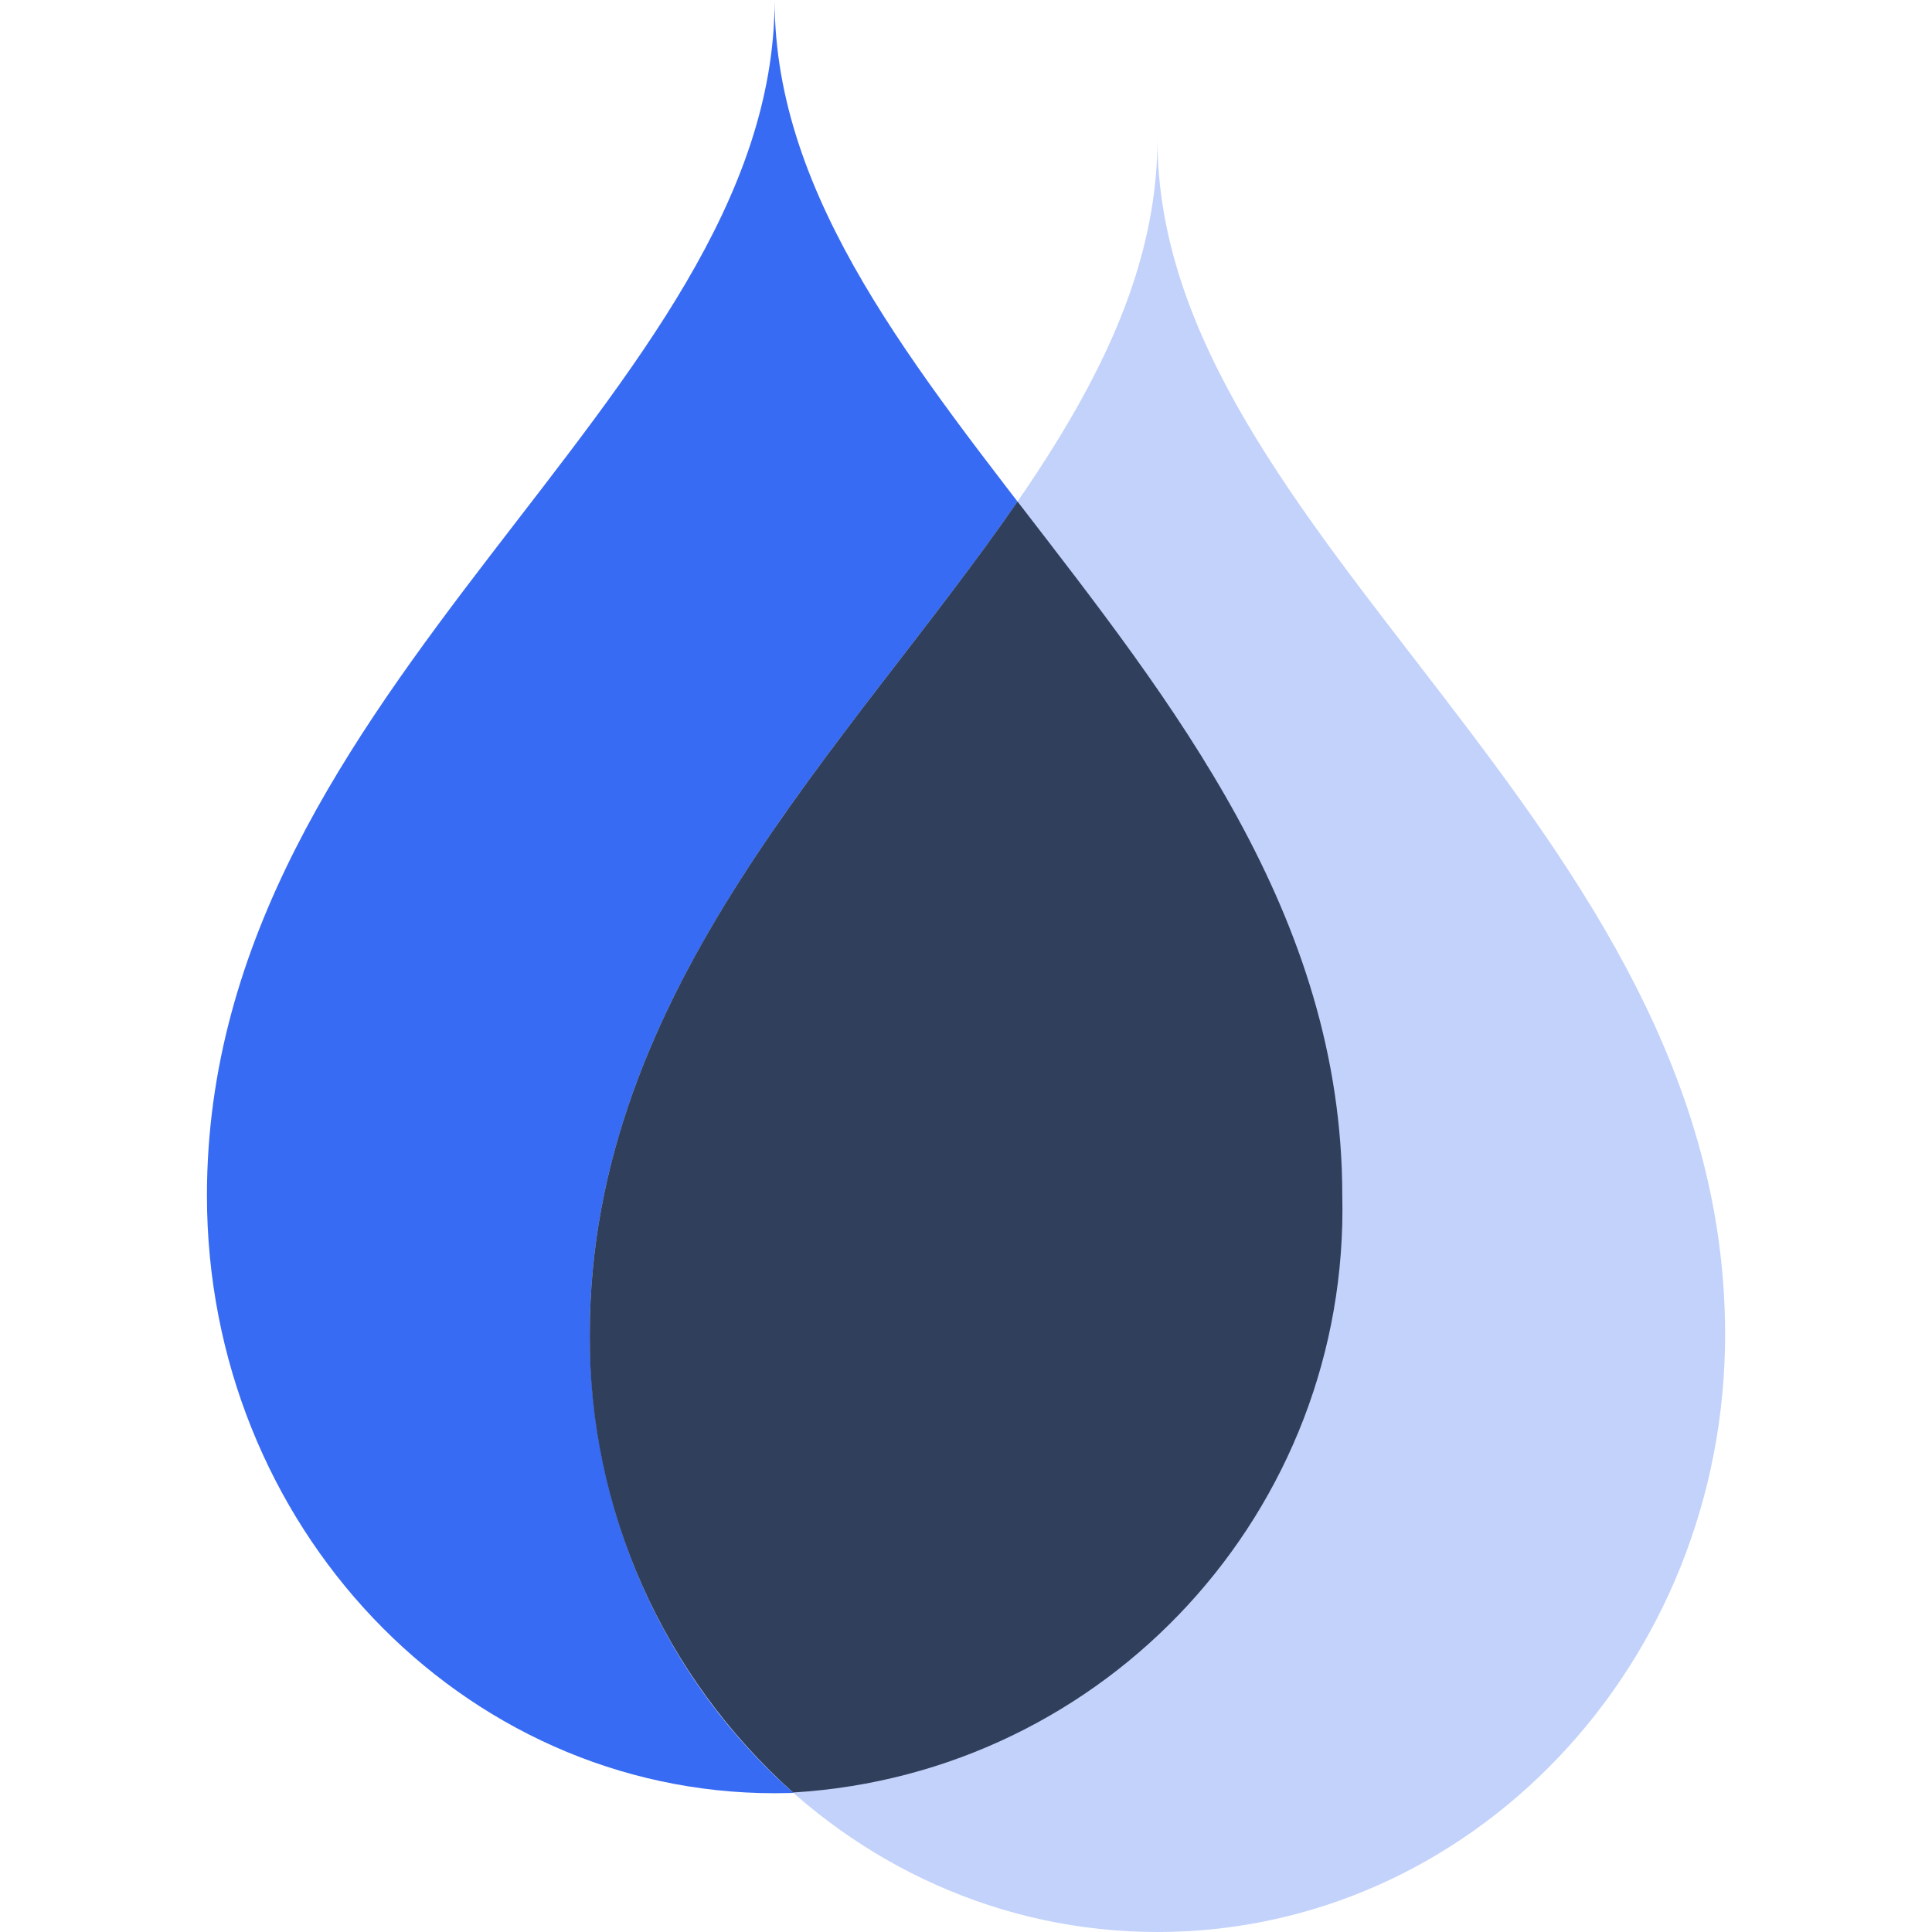
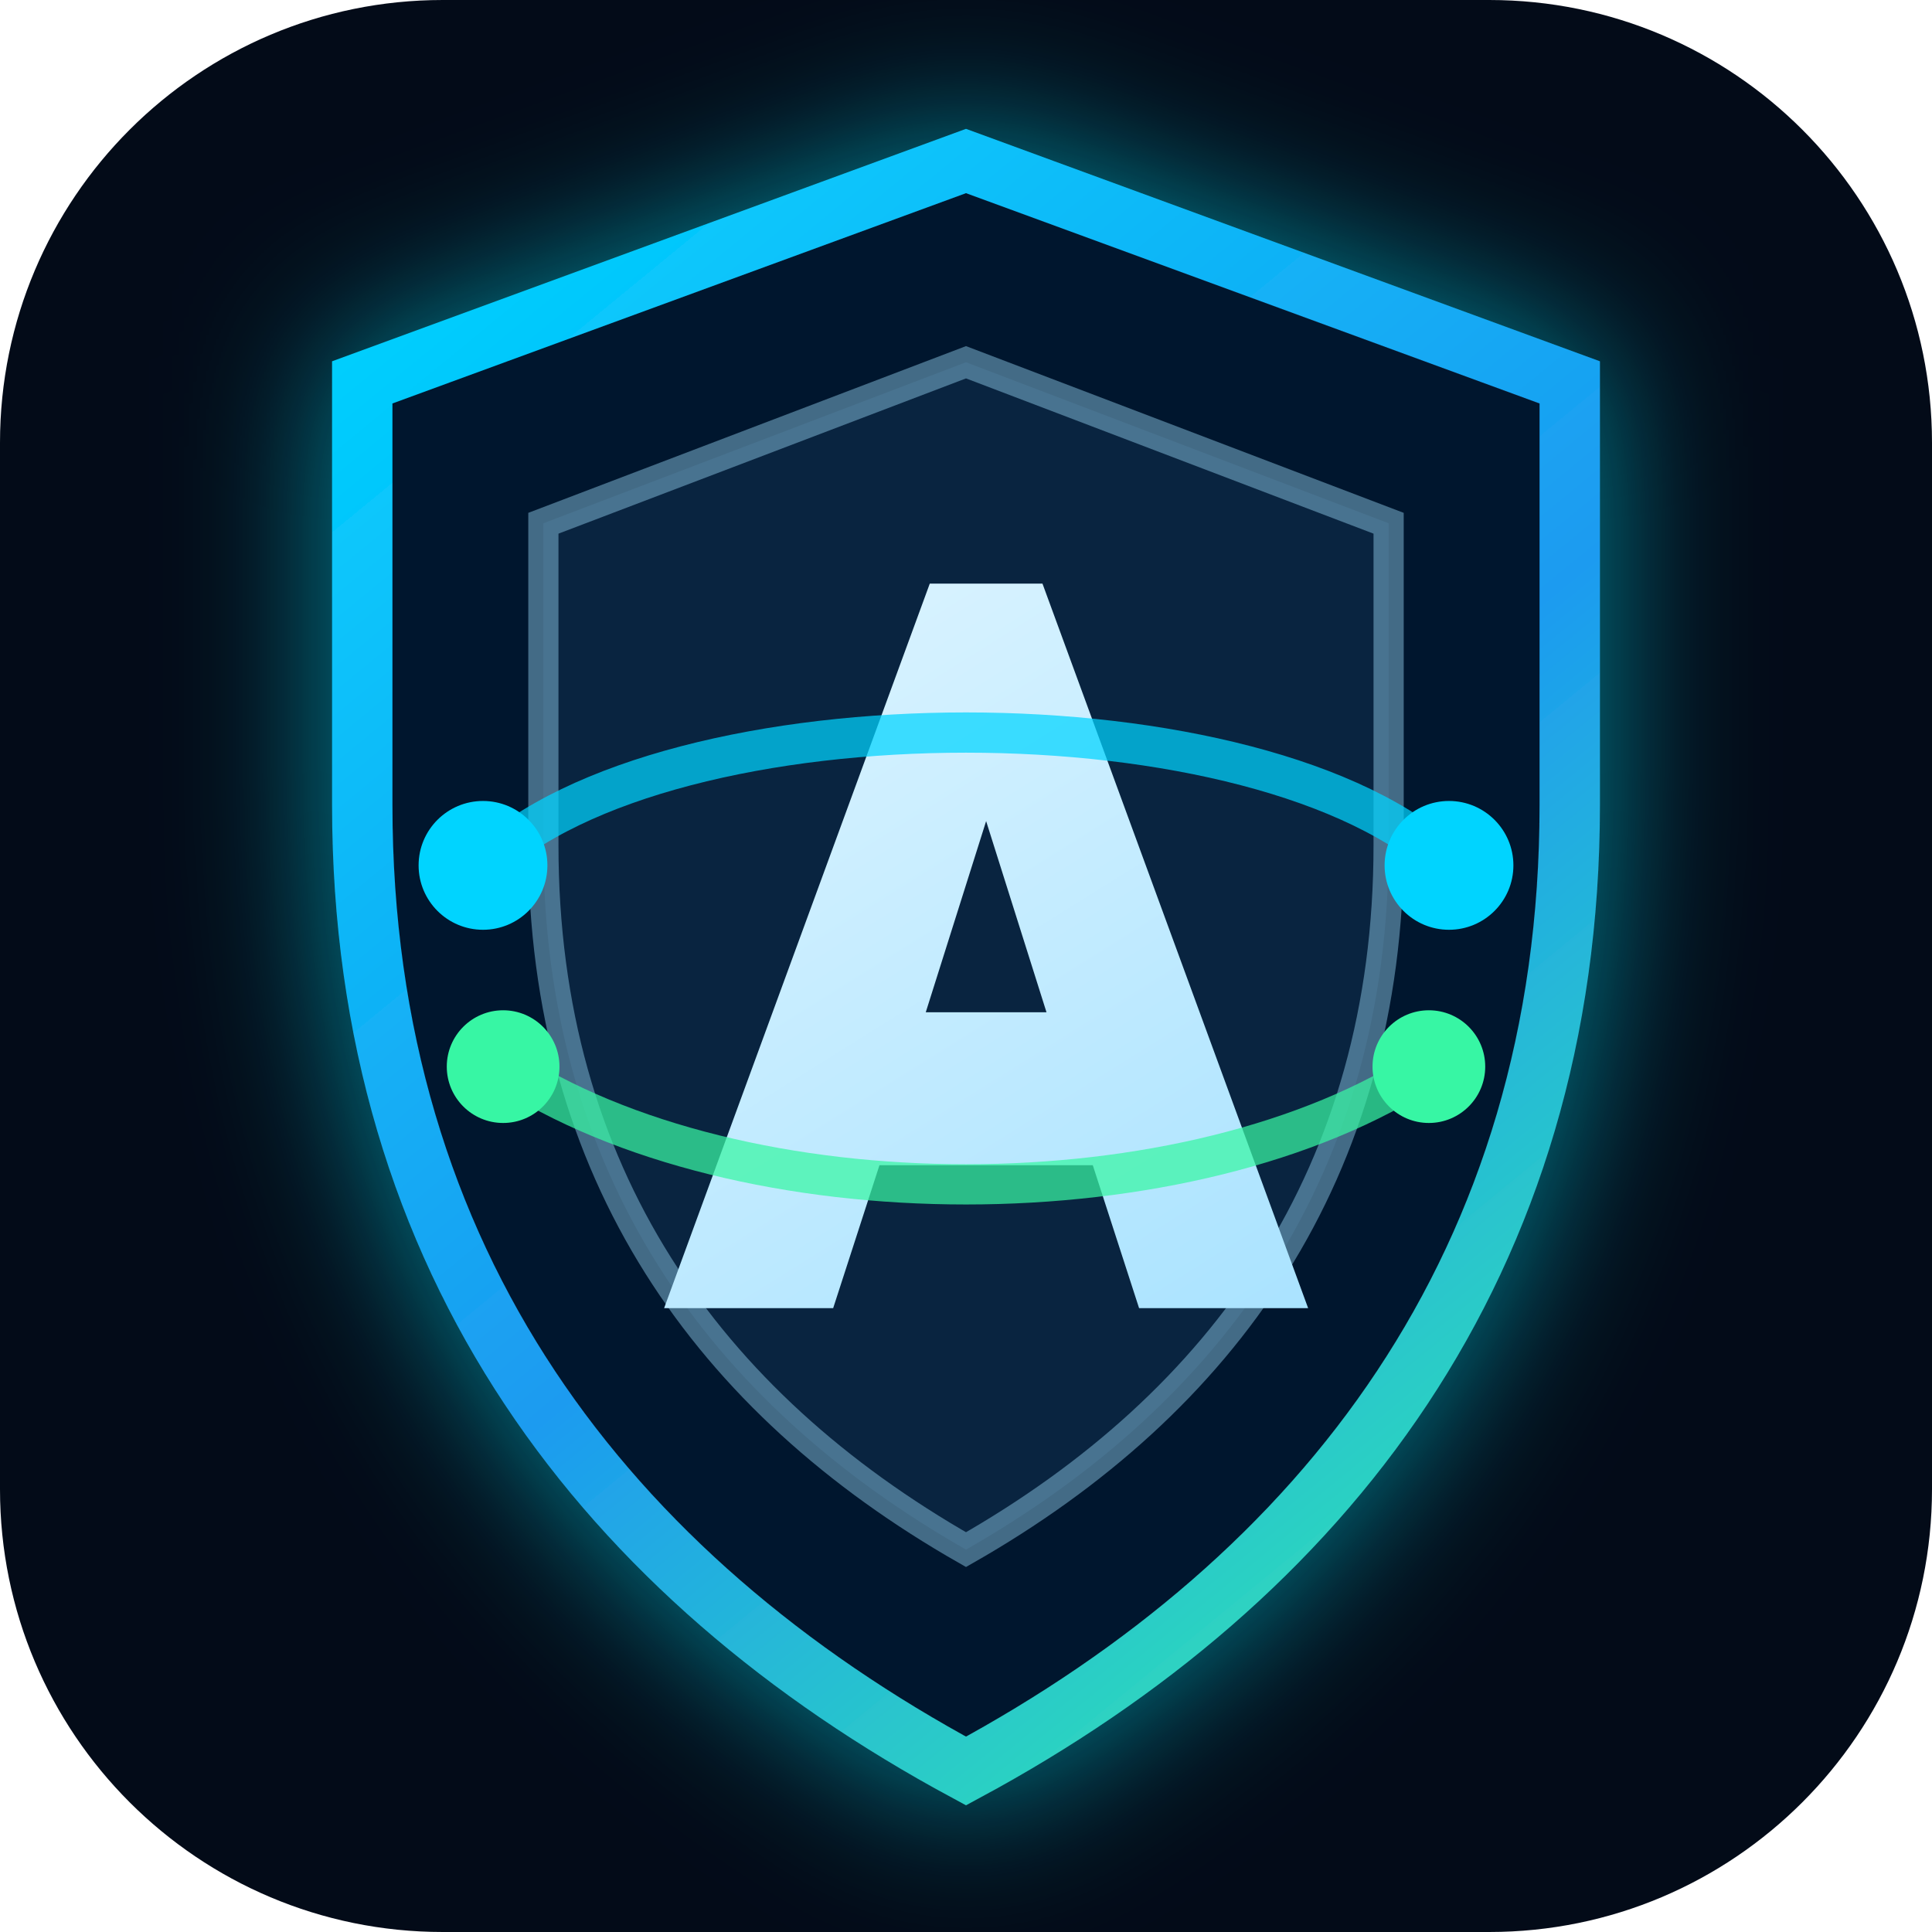
- <svg xmlns="http://www.w3.org/2000/svg" width="32" height="32" class="icon" viewBox="0 0 1024 1024">
-   <path fill="#386BF3" d="M410.558.109c0 210.974-300.876 361.752-300.876 633.548 0 174.943 134.704 316.787 300.876 316.787s300.877-141.817 300.877-316.787C711.408 361.752 410.558 210.974 410.558.109" />
-   <path fill="#C3D2FB" d="M613.469 73.665c0 211.055-300.877 361.914-300.877 633.547C312.592 882.156 447.296 1024 613.47 1024s300.876-141.817 300.876-316.788C914.29 435.58 613.469 284.72 613.469 73.665" />
-   <path fill="#303F5B" d="M312.592 707.212c0-183.713 137.636-312.171 226.723-441.39 81.702 106.112 172.12 218.74 172.12 367.726A309.755 309.755 0 0 1 420.36 950.064a323.1 323.1 0 0 1-107.769-242.852z" />
+ <svg xmlns="http://www.w3.org/2000/svg" width="96" height="96" viewBox="0 0 96 96" role="img" aria-label="AegisGuard logo">
+   <defs>
+     <linearGradient id="shield" x1="18" y1="10" x2="82" y2="88" gradientUnits="userSpaceOnUse">
+       <stop offset="0" stop-color="#00D4FF" />
+       <stop offset="0.52" stop-color="#1D9BF0" />
+       <stop offset="1" stop-color="#37F6A4" />
+     </linearGradient>
+     <linearGradient id="core" x1="31" y1="20" x2="66" y2="76" gradientUnits="userSpaceOnUse">
+       <stop offset="0" stop-color="#E8F8FF" />
+       <stop offset="1" stop-color="#9FDFFF" />
+     </linearGradient>
+     <filter id="glow" x="-30%" y="-30%" width="160%" height="160%">
+       <feGaussianBlur stdDeviation="3.8" result="blur" />
+       <feColorMatrix in="blur" type="matrix" values="0 0 0 0 0 0 0 0 0 0.83 0 0 0 0 1 0 0 0 0.55 0" />
+       <feMerge>
+         <feMergeNode />
+         <feMergeNode in="SourceGraphic" />
+       </feMerge>
+     </filter>
+   </defs>
+   <rect width="96" height="96" rx="22" fill="#030B18" />
+   <path d="M48 8 78 19v21c0 22.8-12.2 38.4-30 48-17.8-9.6-30-25.2-30-48V19L48 8Z" fill="#06172E" stroke="url(#shield)" stroke-width="3" filter="url(#glow)" />
+   <path d="M48 18 69 26v16c0 16.3-8.2 27.7-21 35-12.8-7.3-21-18.7-21-35V26l21-8Z" fill="#092440" stroke="rgba(159,223,255,.42)" stroke-width="1.5" />
+   <path d="M33 65 46.2 29h5.6L65 65h-8.4l-2.3-7.1H43.7L41.4 65H33Zm13-14.7h6l-3-9.5-3 9.5Z" fill="url(#core)" />
+   <path d="M24 43c9.2-8.8 38.8-8.8 48 0" fill="none" stroke="#00D4FF" stroke-width="2" stroke-linecap="round" opacity=".72" />
+   <path d="M25 53c11.8 7.8 34.2 7.8 46 0" fill="none" stroke="#37F6A4" stroke-width="2" stroke-linecap="round" opacity=".72" />
+   <circle cx="24" cy="43" r="3.2" fill="#00D4FF" />
+   <circle cx="72" cy="43" r="3.2" fill="#00D4FF" />
+   <circle cx="25" cy="53" r="2.8" fill="#37F6A4" />
+   <circle cx="71" cy="53" r="2.8" fill="#37F6A4" />
</svg>
